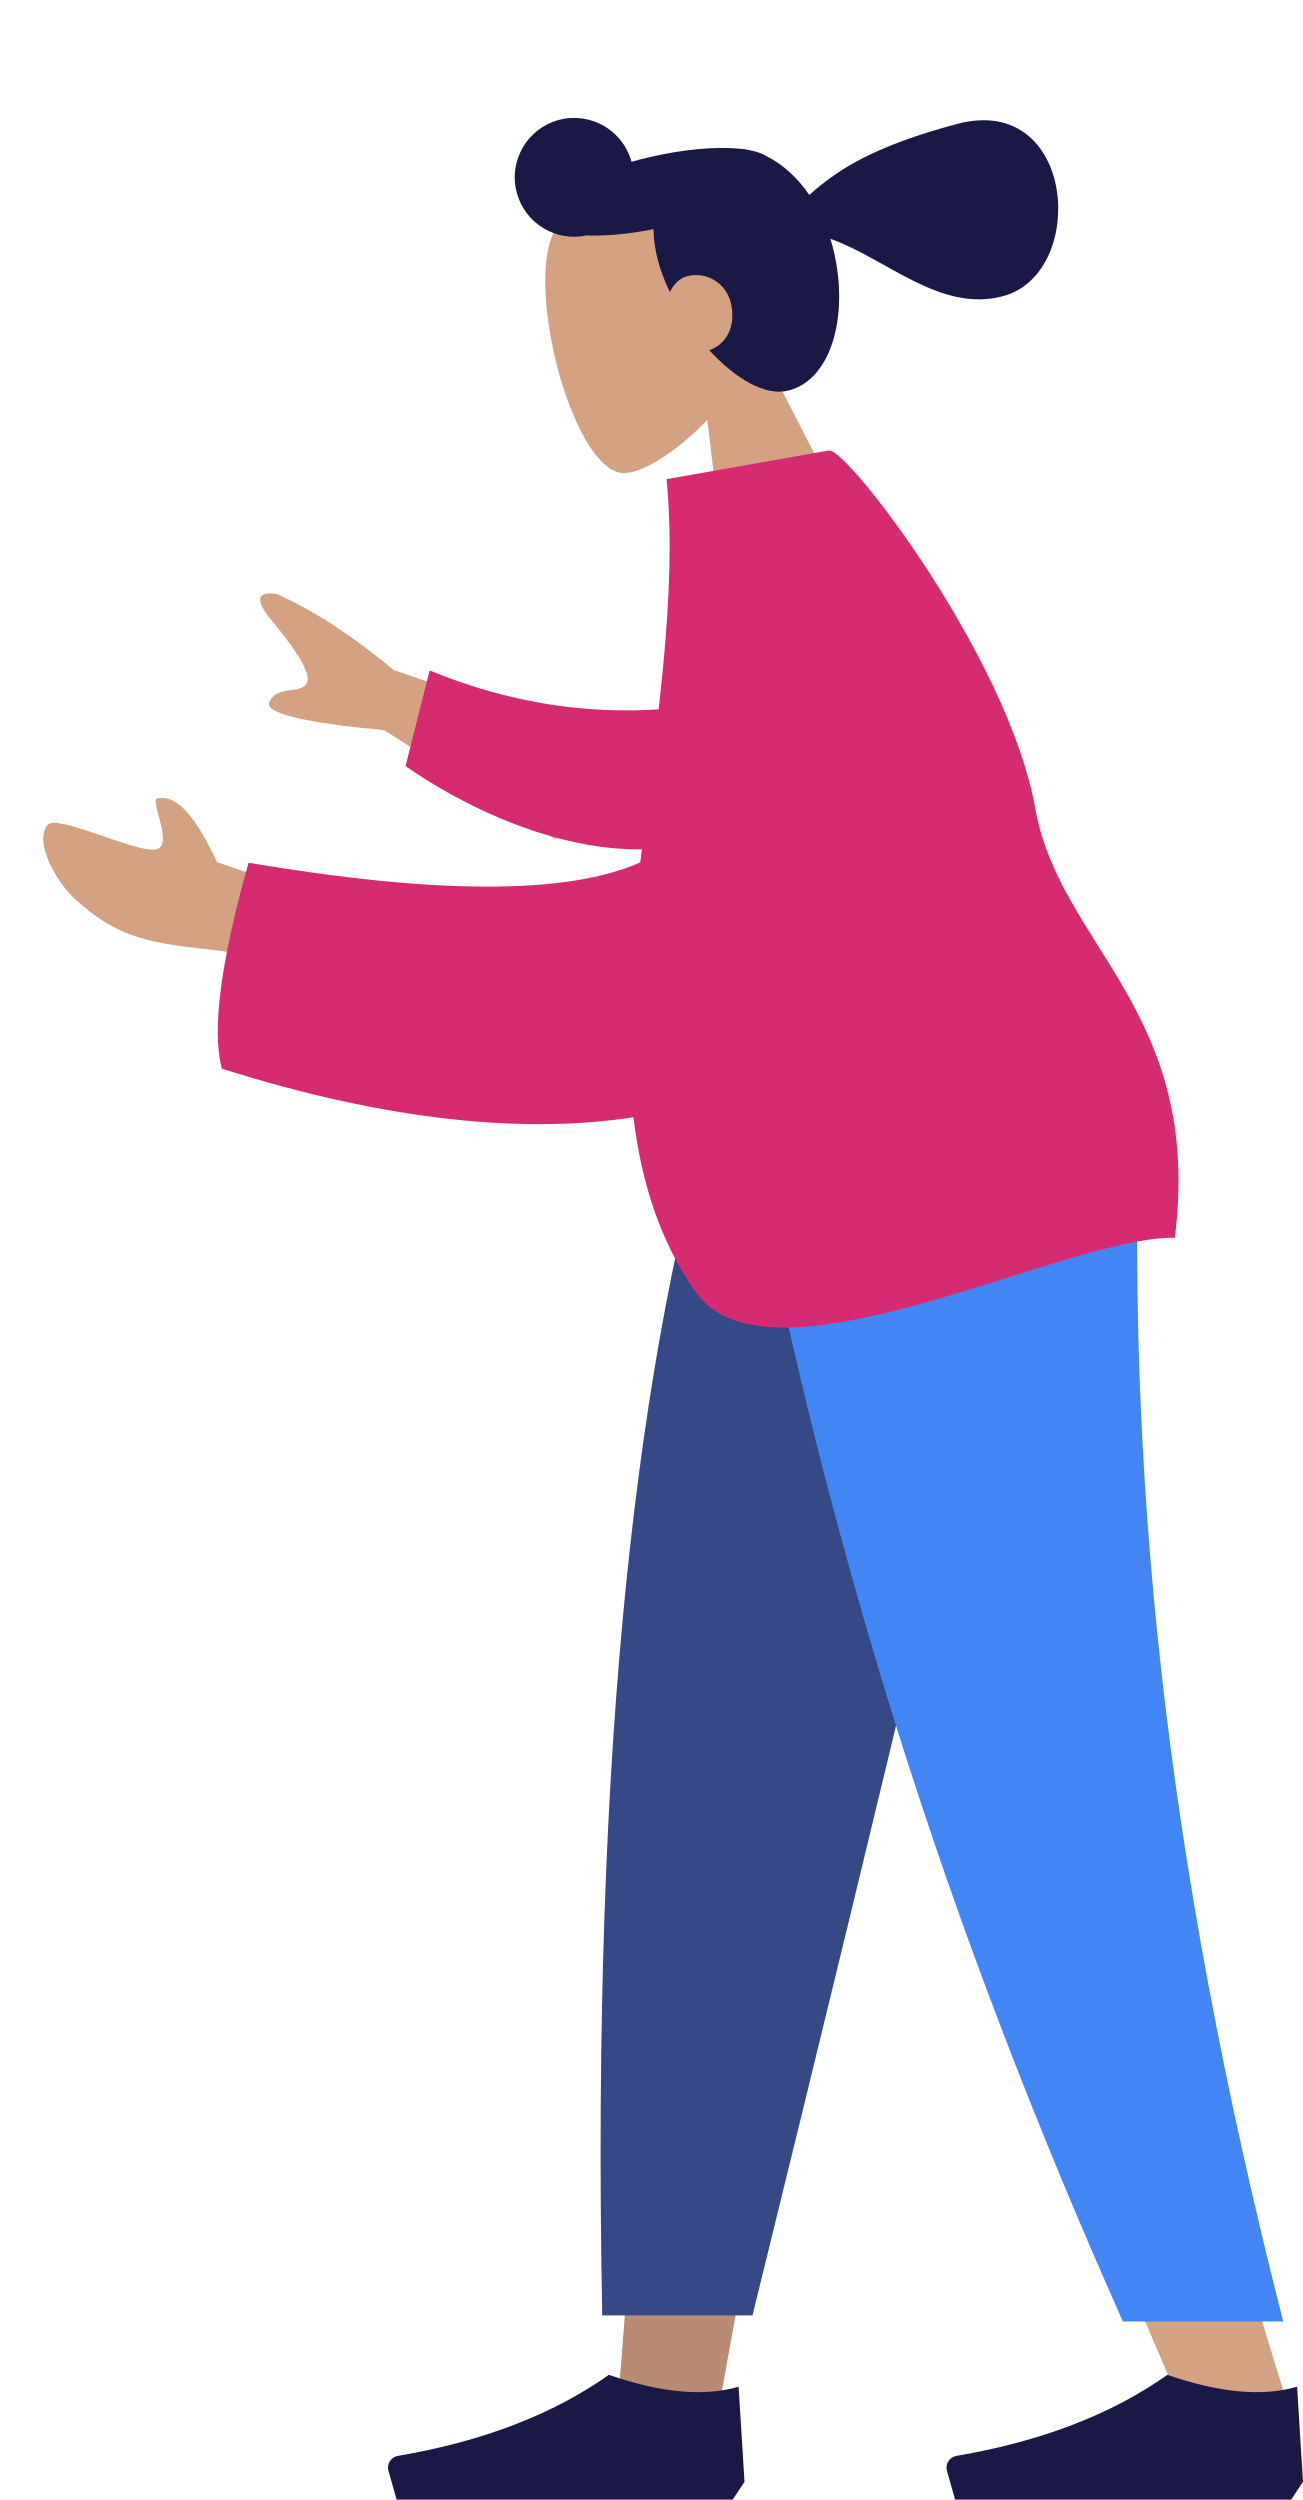
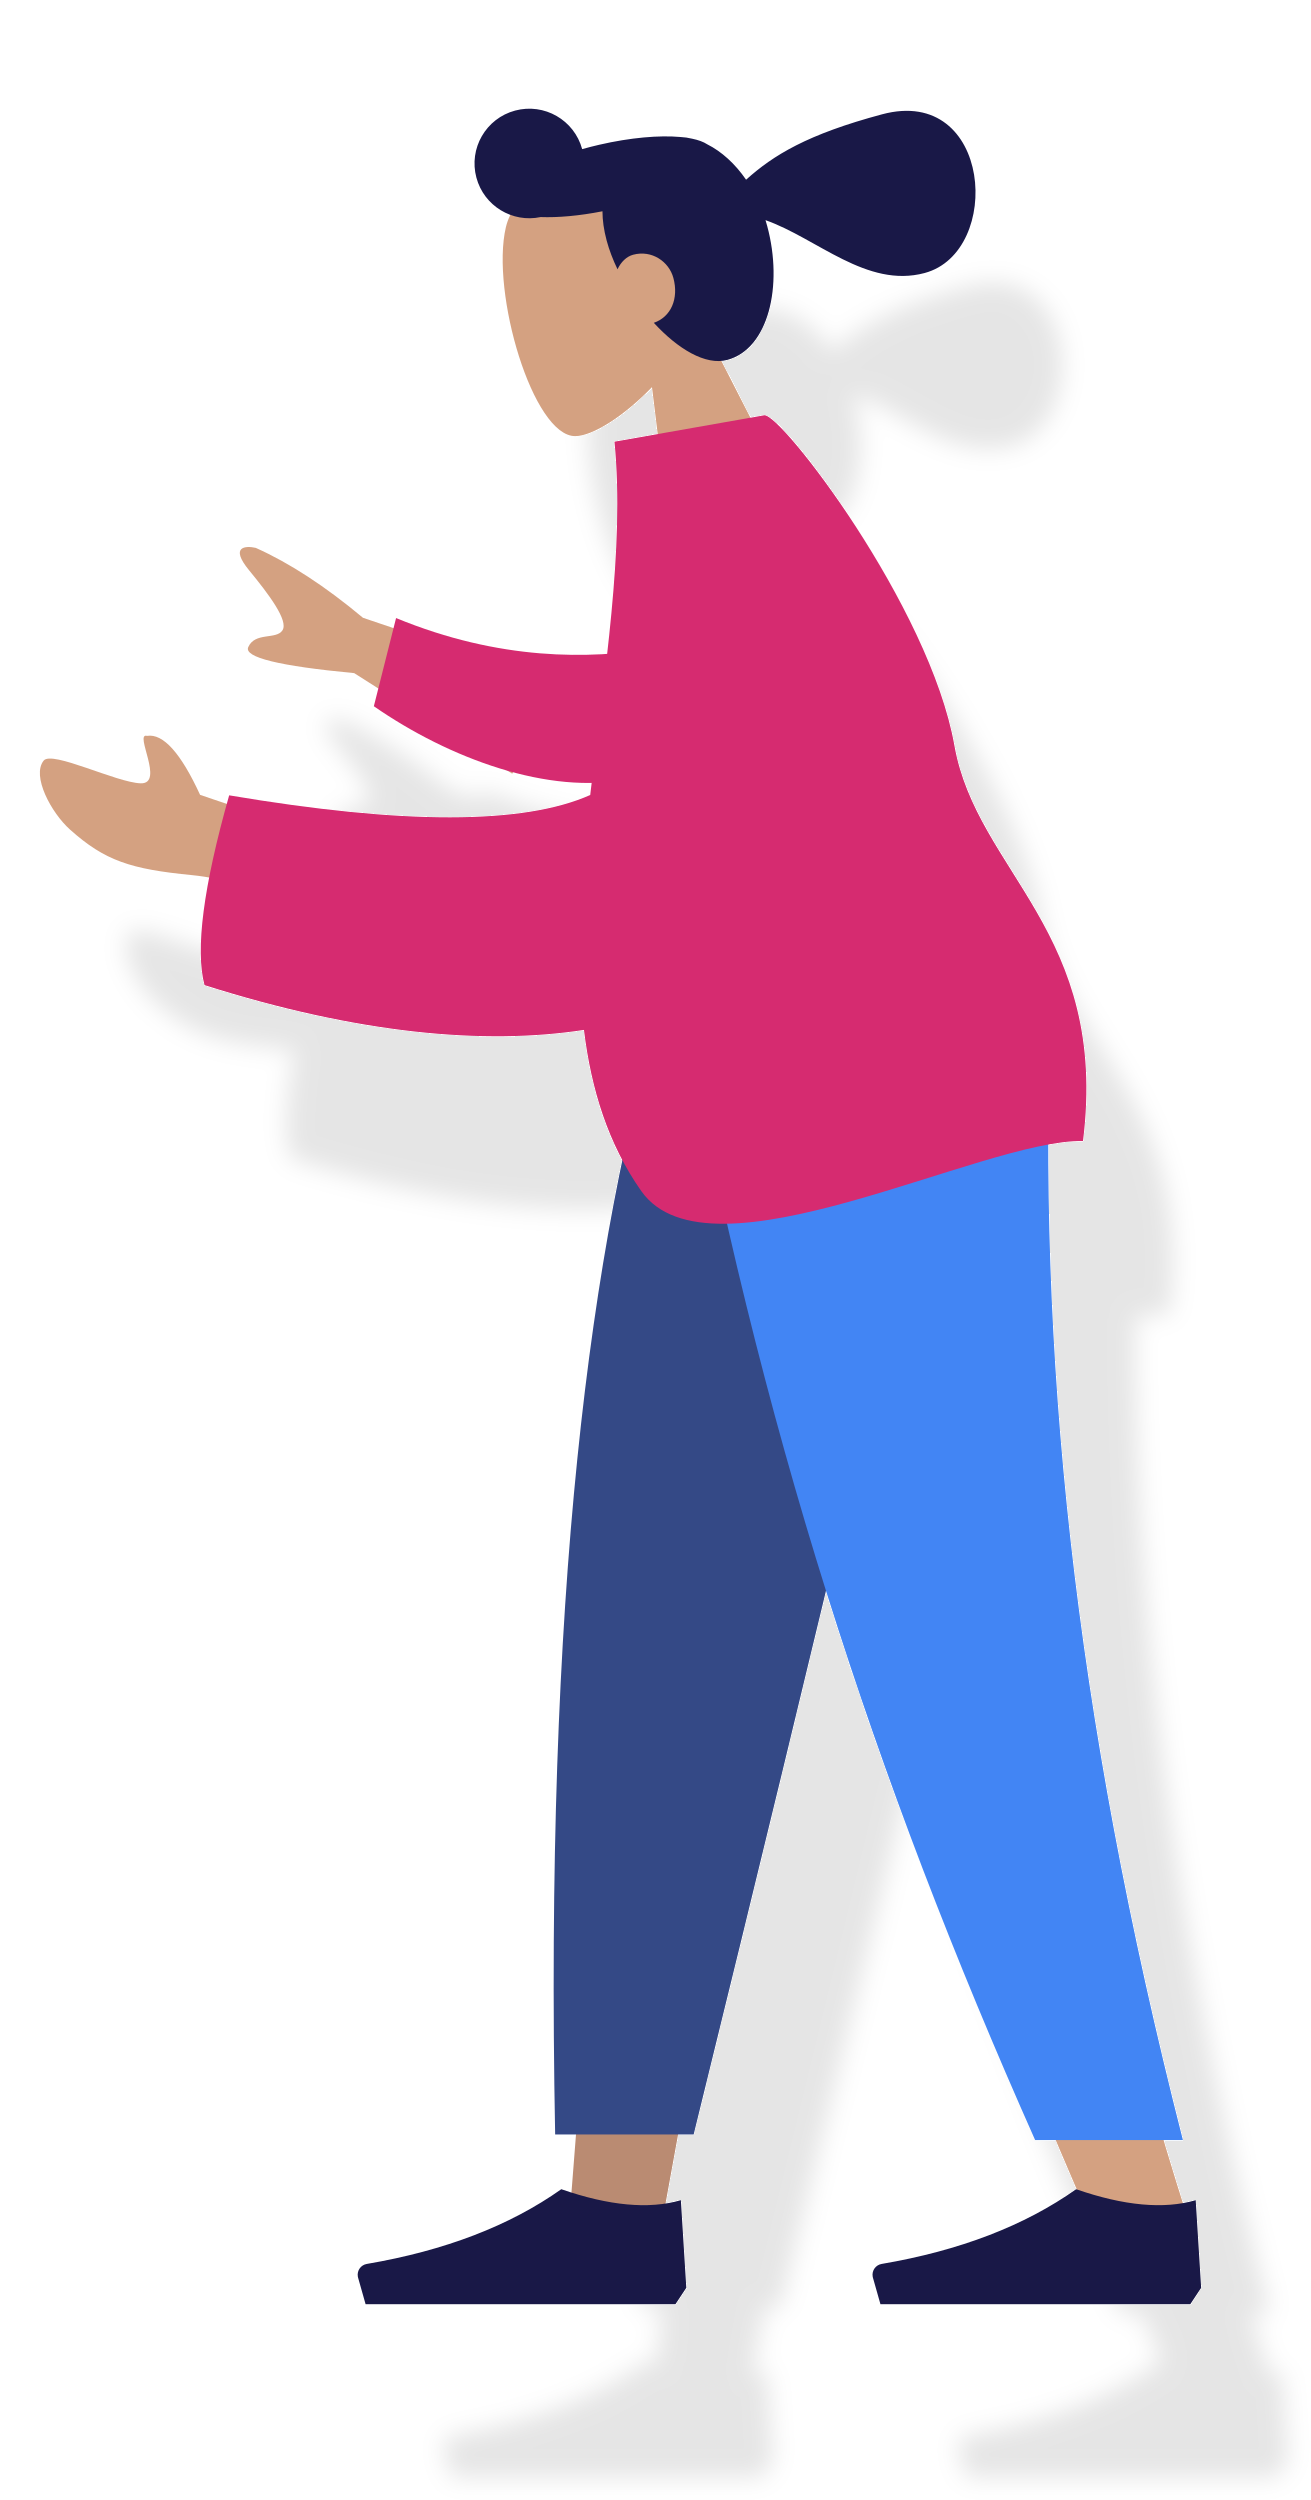
- <svg xmlns="http://www.w3.org/2000/svg" width="209" height="401" viewBox="0 0 209 401" fill="none">
-   <path fill-rule="evenodd" clip-rule="evenodd" d="M121.783 55.507C124.691 49.391 125.927 42.52 123.615 35.811C116.954 16.482 90.692 28.163 88.022 39.535C85.352 50.908 92.744 75.959 100.114 75.888C103.054 75.861 108.445 72.555 113.444 67.365L116.795 94.838L138.888 88.918L121.783 55.507Z" fill="#D4A181" />
-   <path fill-rule="evenodd" clip-rule="evenodd" d="M113.765 56.17C117.914 60.695 122.764 63.639 126.55 62.625C133.74 60.699 136.276 49.716 133.507 39.38C133.41 39.017 133.306 38.658 133.196 38.304C142.2 41.486 150.818 50.203 160.882 47.506C174.574 43.837 172.611 14.764 153.482 19.89C140.473 23.376 134.582 26.987 129.819 31.27C127.909 28.495 125.56 26.361 123.049 25.104C122.414 24.686 121.526 24.36 120.43 24.132C119.754 23.967 119.073 23.868 118.392 23.838C114.739 23.507 109.69 23.936 104.259 25.19C103.245 25.424 102.255 25.678 101.296 25.949C99.921 20.883 94.706 17.88 89.632 19.239C84.547 20.602 81.53 25.827 82.893 30.911C84.21 35.828 89.141 38.812 94.062 37.77C97.067 37.883 100.802 37.556 104.828 36.762C104.831 38.309 105.062 40.005 105.559 41.859C105.997 43.496 106.643 45.183 107.448 46.857C108.033 45.607 109.001 44.635 110.165 44.323C113.422 43.45 116.406 45.522 117.169 48.366C118.136 51.976 116.752 55.146 113.765 56.17Z" fill="#191847" />
-   <path fill-rule="evenodd" clip-rule="evenodd" d="M167.067 173.166L132.158 293.462L115.738 383.782H99.257L115.709 173.166H167.067Z" fill="#BA8B72" />
-   <path fill-rule="evenodd" clip-rule="evenodd" d="M182.756 173.166C180.32 235.659 181.281 269.745 181.826 275.423C182.371 281.1 185.466 319.126 206.557 385.688H189.415C161.485 321.833 151.734 283.808 148.531 275.423C145.327 267.038 135.866 232.952 122.053 173.166H182.756Z" fill="#D4A181" />
-   <path fill-rule="evenodd" clip-rule="evenodd" d="M167.816 173.166C158.736 214.561 143.03 280.636 120.7 371.393H96.596C94.815 278.24 102.389 216.929 115.505 173.166H167.816Z" fill="#344986" />
-   <path fill-rule="evenodd" clip-rule="evenodd" d="M182.878 173.166C180.493 235.659 186.675 297.227 205.826 372.366H180.108C152.126 309.464 132.07 248.201 118.363 173.166H182.878Z" fill="#4285F4" />
-   <path fill-rule="evenodd" clip-rule="evenodd" d="M209 398.077L208.054 382.829C202.517 384.449 195.581 383.813 187.247 380.923C178.286 387.271 167.005 391.605 153.404 393.926C152.366 394.103 151.669 395.088 151.846 396.126C151.857 396.193 151.872 396.26 151.891 396.325L153.198 400.936H187.247H207.108L209 398.077Z" fill="#191847" />
-   <path fill-rule="evenodd" clip-rule="evenodd" d="M119.417 398.077L118.471 382.829C112.934 384.449 105.998 383.813 97.664 380.923C88.703 387.271 77.422 391.605 63.821 393.926C62.783 394.103 62.086 395.088 62.263 396.126C62.274 396.193 62.289 396.26 62.308 396.325L63.615 400.936H97.664H117.525L119.417 398.077Z" fill="#191847" />
-   <path fill-rule="evenodd" clip-rule="evenodd" d="M98.878 119.591L63.156 107.493C56.604 102.016 50.386 97.961 44.5 95.329C42.775 94.941 39.894 95.031 43.344 99.231C46.794 103.431 50.233 108.004 49.148 109.677C48.063 111.349 44.371 109.931 43.195 112.6C42.411 114.379 48.557 115.887 61.633 117.125L89.125 134.624L98.878 119.591ZM50.512 143.641L34.816 138.304C31.461 131.018 28.383 127.597 25.583 128.041C23.262 127.422 28.699 136.417 24.485 136.297C20.271 136.176 9.045 130.545 7.599 132.345C5.46 135.009 8.916 141.419 12.171 144.337C18.255 149.791 22.75 151.231 33.416 152.273C38.993 152.818 45.264 154.775 52.229 158.145L50.512 143.641Z" fill="#D4A181" />
-   <path fill-rule="evenodd" clip-rule="evenodd" d="M114.042 112.819C102.61 114.711 86.97 114.984 68.917 107.541L65.049 122.884C78.207 132.023 95.564 138.378 109.264 135.563C120.06 133.345 123.291 119.243 114.042 112.819Z" fill="#D62B70" />
-   <path fill-rule="evenodd" clip-rule="evenodd" d="M102.699 138.331C91.118 143.488 70.176 143.507 39.874 138.388C35.381 154.267 33.951 165.275 35.583 171.412C62.297 179.876 84.266 181.876 101.604 179.207C102.863 189.552 105.83 199.084 111.591 207.256C123.436 224.055 170.891 198.195 188.441 198.544C192.98 162.175 169.971 151.778 166.063 129.708C161.782 105.54 135.814 71.757 132.958 72.26L106.917 76.852C108.735 95.566 105.09 117.185 102.699 138.331Z" fill="#D62B70" />
+ <svg xmlns="http://www.w3.org/2000/svg" width="228" height="435" viewBox="0 0 228 435" fill="none">
+   <g filter="url(#filter0_d_223_1575)">
+     <path fill-rule="evenodd" clip-rule="evenodd" d="M121.783 55.507C124.691 49.391 125.927 42.52 123.615 35.811C116.954 16.482 90.692 28.163 88.022 39.535C85.352 50.908 92.744 75.959 100.114 75.888C103.054 75.861 108.445 72.555 113.444 67.365L116.795 94.838L138.888 88.918L121.783 55.507Z" fill="#D4A181" />
+     <path fill-rule="evenodd" clip-rule="evenodd" d="M113.765 56.17C117.914 60.695 122.764 63.639 126.55 62.625C133.74 60.699 136.276 49.716 133.507 39.38C133.41 39.017 133.306 38.658 133.196 38.304C142.2 41.486 150.818 50.203 160.882 47.506C174.574 43.837 172.611 14.764 153.482 19.89C140.473 23.376 134.582 26.987 129.819 31.27C127.909 28.495 125.56 26.361 123.049 25.104C122.414 24.686 121.526 24.36 120.43 24.132C119.754 23.967 119.073 23.868 118.392 23.838C114.739 23.507 109.69 23.936 104.259 25.19C103.245 25.424 102.255 25.678 101.296 25.949C99.921 20.883 94.706 17.88 89.632 19.239C84.547 20.602 81.53 25.827 82.893 30.911C84.21 35.828 89.141 38.812 94.062 37.77C97.067 37.883 100.802 37.556 104.828 36.762C104.831 38.309 105.062 40.005 105.559 41.859C105.997 43.496 106.643 45.183 107.448 46.857C108.033 45.607 109.001 44.635 110.165 44.323C113.422 43.45 116.406 45.522 117.169 48.366C118.136 51.976 116.752 55.146 113.765 56.17Z" fill="#191847" />
+     <path fill-rule="evenodd" clip-rule="evenodd" d="M167.067 173.166L132.158 293.462L115.738 383.782H99.257L115.709 173.166H167.067Z" fill="#BA8B72" />
+     <path fill-rule="evenodd" clip-rule="evenodd" d="M182.756 173.166C180.32 235.659 181.281 269.745 181.826 275.423C182.371 281.1 185.466 319.126 206.557 385.688H189.415C161.485 321.833 151.734 283.808 148.531 275.423C145.327 267.038 135.866 232.952 122.053 173.166H182.756Z" fill="#D4A181" />
+     <path fill-rule="evenodd" clip-rule="evenodd" d="M167.816 173.166C158.736 214.561 143.03 280.636 120.7 371.393H96.596C94.815 278.24 102.389 216.929 115.505 173.166H167.816Z" fill="#344986" />
+     <path fill-rule="evenodd" clip-rule="evenodd" d="M182.878 173.166C180.493 235.659 186.675 297.227 205.826 372.366H180.108C152.126 309.464 132.07 248.201 118.363 173.166H182.878Z" fill="#4285F4" />
+     <path fill-rule="evenodd" clip-rule="evenodd" d="M209 398.077L208.054 382.829C202.517 384.449 195.581 383.813 187.247 380.923C178.286 387.271 167.005 391.605 153.404 393.926C152.366 394.103 151.669 395.088 151.846 396.126C151.857 396.193 151.872 396.26 151.891 396.325L153.198 400.936H187.247H207.108L209 398.077Z" fill="#191847" />
+     <path fill-rule="evenodd" clip-rule="evenodd" d="M119.417 398.077L118.471 382.829C112.934 384.449 105.998 383.813 97.664 380.923C88.703 387.271 77.422 391.605 63.821 393.926C62.783 394.103 62.086 395.088 62.263 396.126C62.274 396.193 62.289 396.26 62.308 396.325L63.615 400.936H97.664H117.525L119.417 398.077Z" fill="#191847" />
+     <path fill-rule="evenodd" clip-rule="evenodd" d="M98.878 119.591L63.156 107.493C56.604 102.016 50.386 97.961 44.5 95.329C42.775 94.941 39.894 95.031 43.344 99.231C46.794 103.431 50.233 108.004 49.148 109.677C48.063 111.349 44.371 109.931 43.195 112.6C42.411 114.379 48.557 115.887 61.633 117.125L89.125 134.624L98.878 119.591ZM50.512 143.641L34.816 138.304C31.461 131.018 28.383 127.597 25.583 128.041C23.262 127.422 28.699 136.417 24.485 136.297C20.271 136.176 9.045 130.545 7.599 132.345C5.46 135.009 8.916 141.419 12.171 144.337C18.255 149.791 22.75 151.231 33.416 152.273C38.993 152.818 45.264 154.775 52.229 158.145L50.512 143.641Z" fill="#D4A181" />
+     <path fill-rule="evenodd" clip-rule="evenodd" d="M114.042 112.819C102.61 114.711 86.97 114.984 68.917 107.541L65.049 122.884C78.207 132.023 95.564 138.378 109.264 135.563C120.06 133.345 123.291 119.243 114.042 112.819Z" fill="#D62B70" />
+     <path fill-rule="evenodd" clip-rule="evenodd" d="M102.699 138.331C91.118 143.488 70.176 143.507 39.874 138.388C35.381 154.267 33.951 165.275 35.583 171.412C62.297 179.876 84.266 181.876 101.605 179.207C102.863 189.552 105.83 199.084 111.591 207.256C123.436 224.055 170.891 198.195 188.441 198.544C192.98 162.175 169.971 151.778 166.063 129.708C161.782 105.54 135.814 71.757 132.958 72.26L106.917 76.852C108.735 95.566 105.09 117.185 102.699 138.331Z" fill="#D62B70" />
+   </g>
+   <defs>
+     <filter id="filter0_d_223_1575" x="6.938" y="18.912" width="221.062" height="416.024" filterUnits="userSpaceOnUse" color-interpolation-filters="sRGB">
+       <feFlood flood-opacity="0" result="BackgroundImageFix" />
+       <feColorMatrix in="SourceAlpha" type="matrix" values="0 0 0 0 0 0 0 0 0 0 0 0 0 0 0 0 0 0 127 0" result="hardAlpha" />
+       <feOffset dx="15" dy="30" />
+       <feGaussianBlur stdDeviation="2" />
+       <feComposite in2="hardAlpha" operator="out" />
+       <feColorMatrix type="matrix" values="0 0 0 0 0 0 0 0 0 0 0 0 0 0 0 0 0 0 0.1 0" />
+       <feBlend mode="normal" in2="BackgroundImageFix" result="effect1_dropShadow_223_1575" />
+       <feBlend mode="normal" in="SourceGraphic" in2="effect1_dropShadow_223_1575" result="shape" />
+     </filter>
+   </defs>
</svg>
